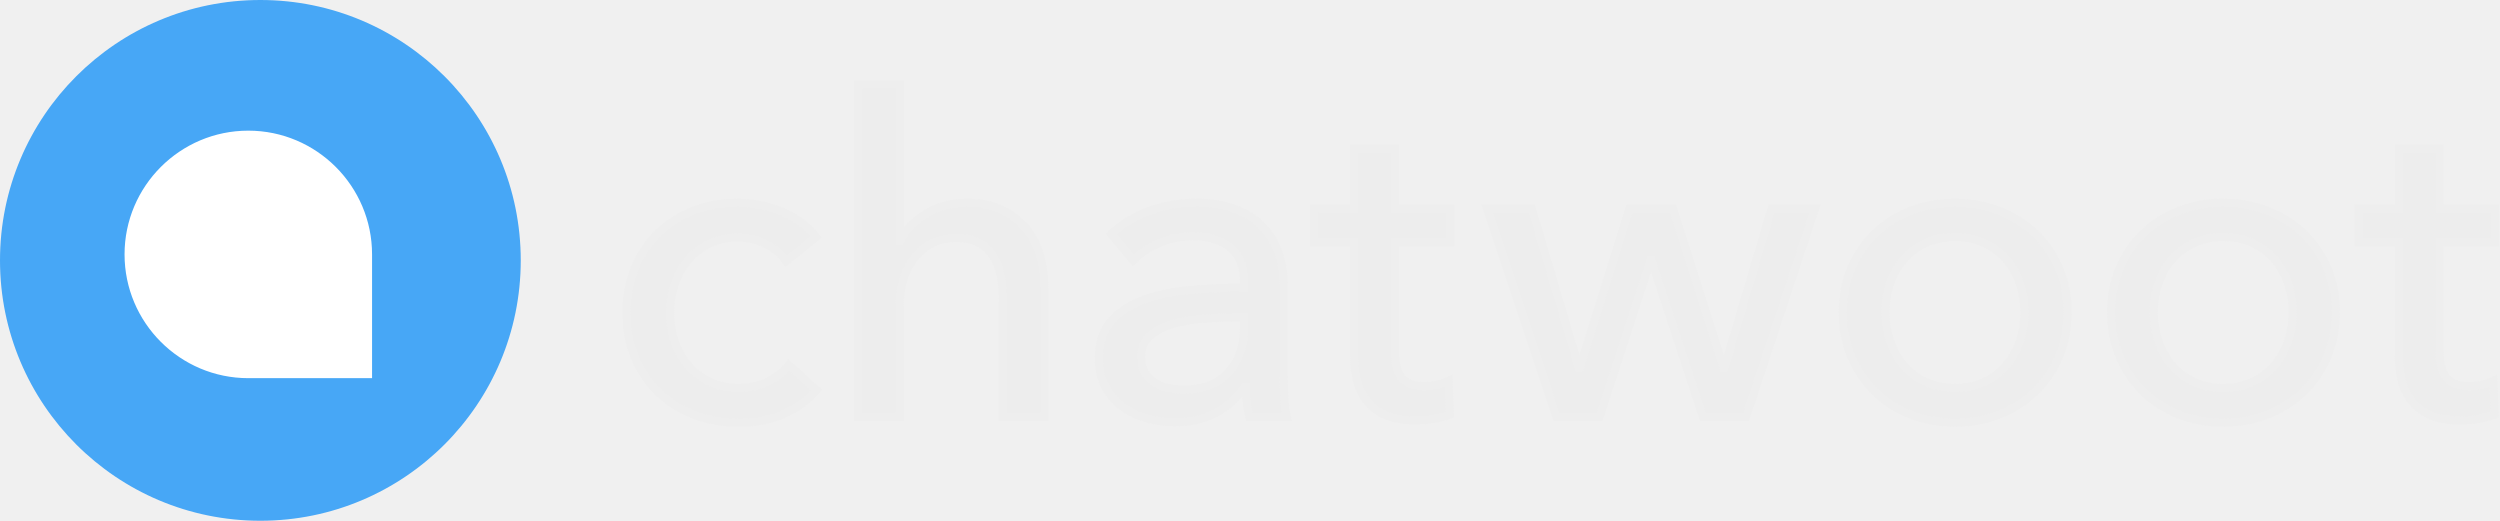
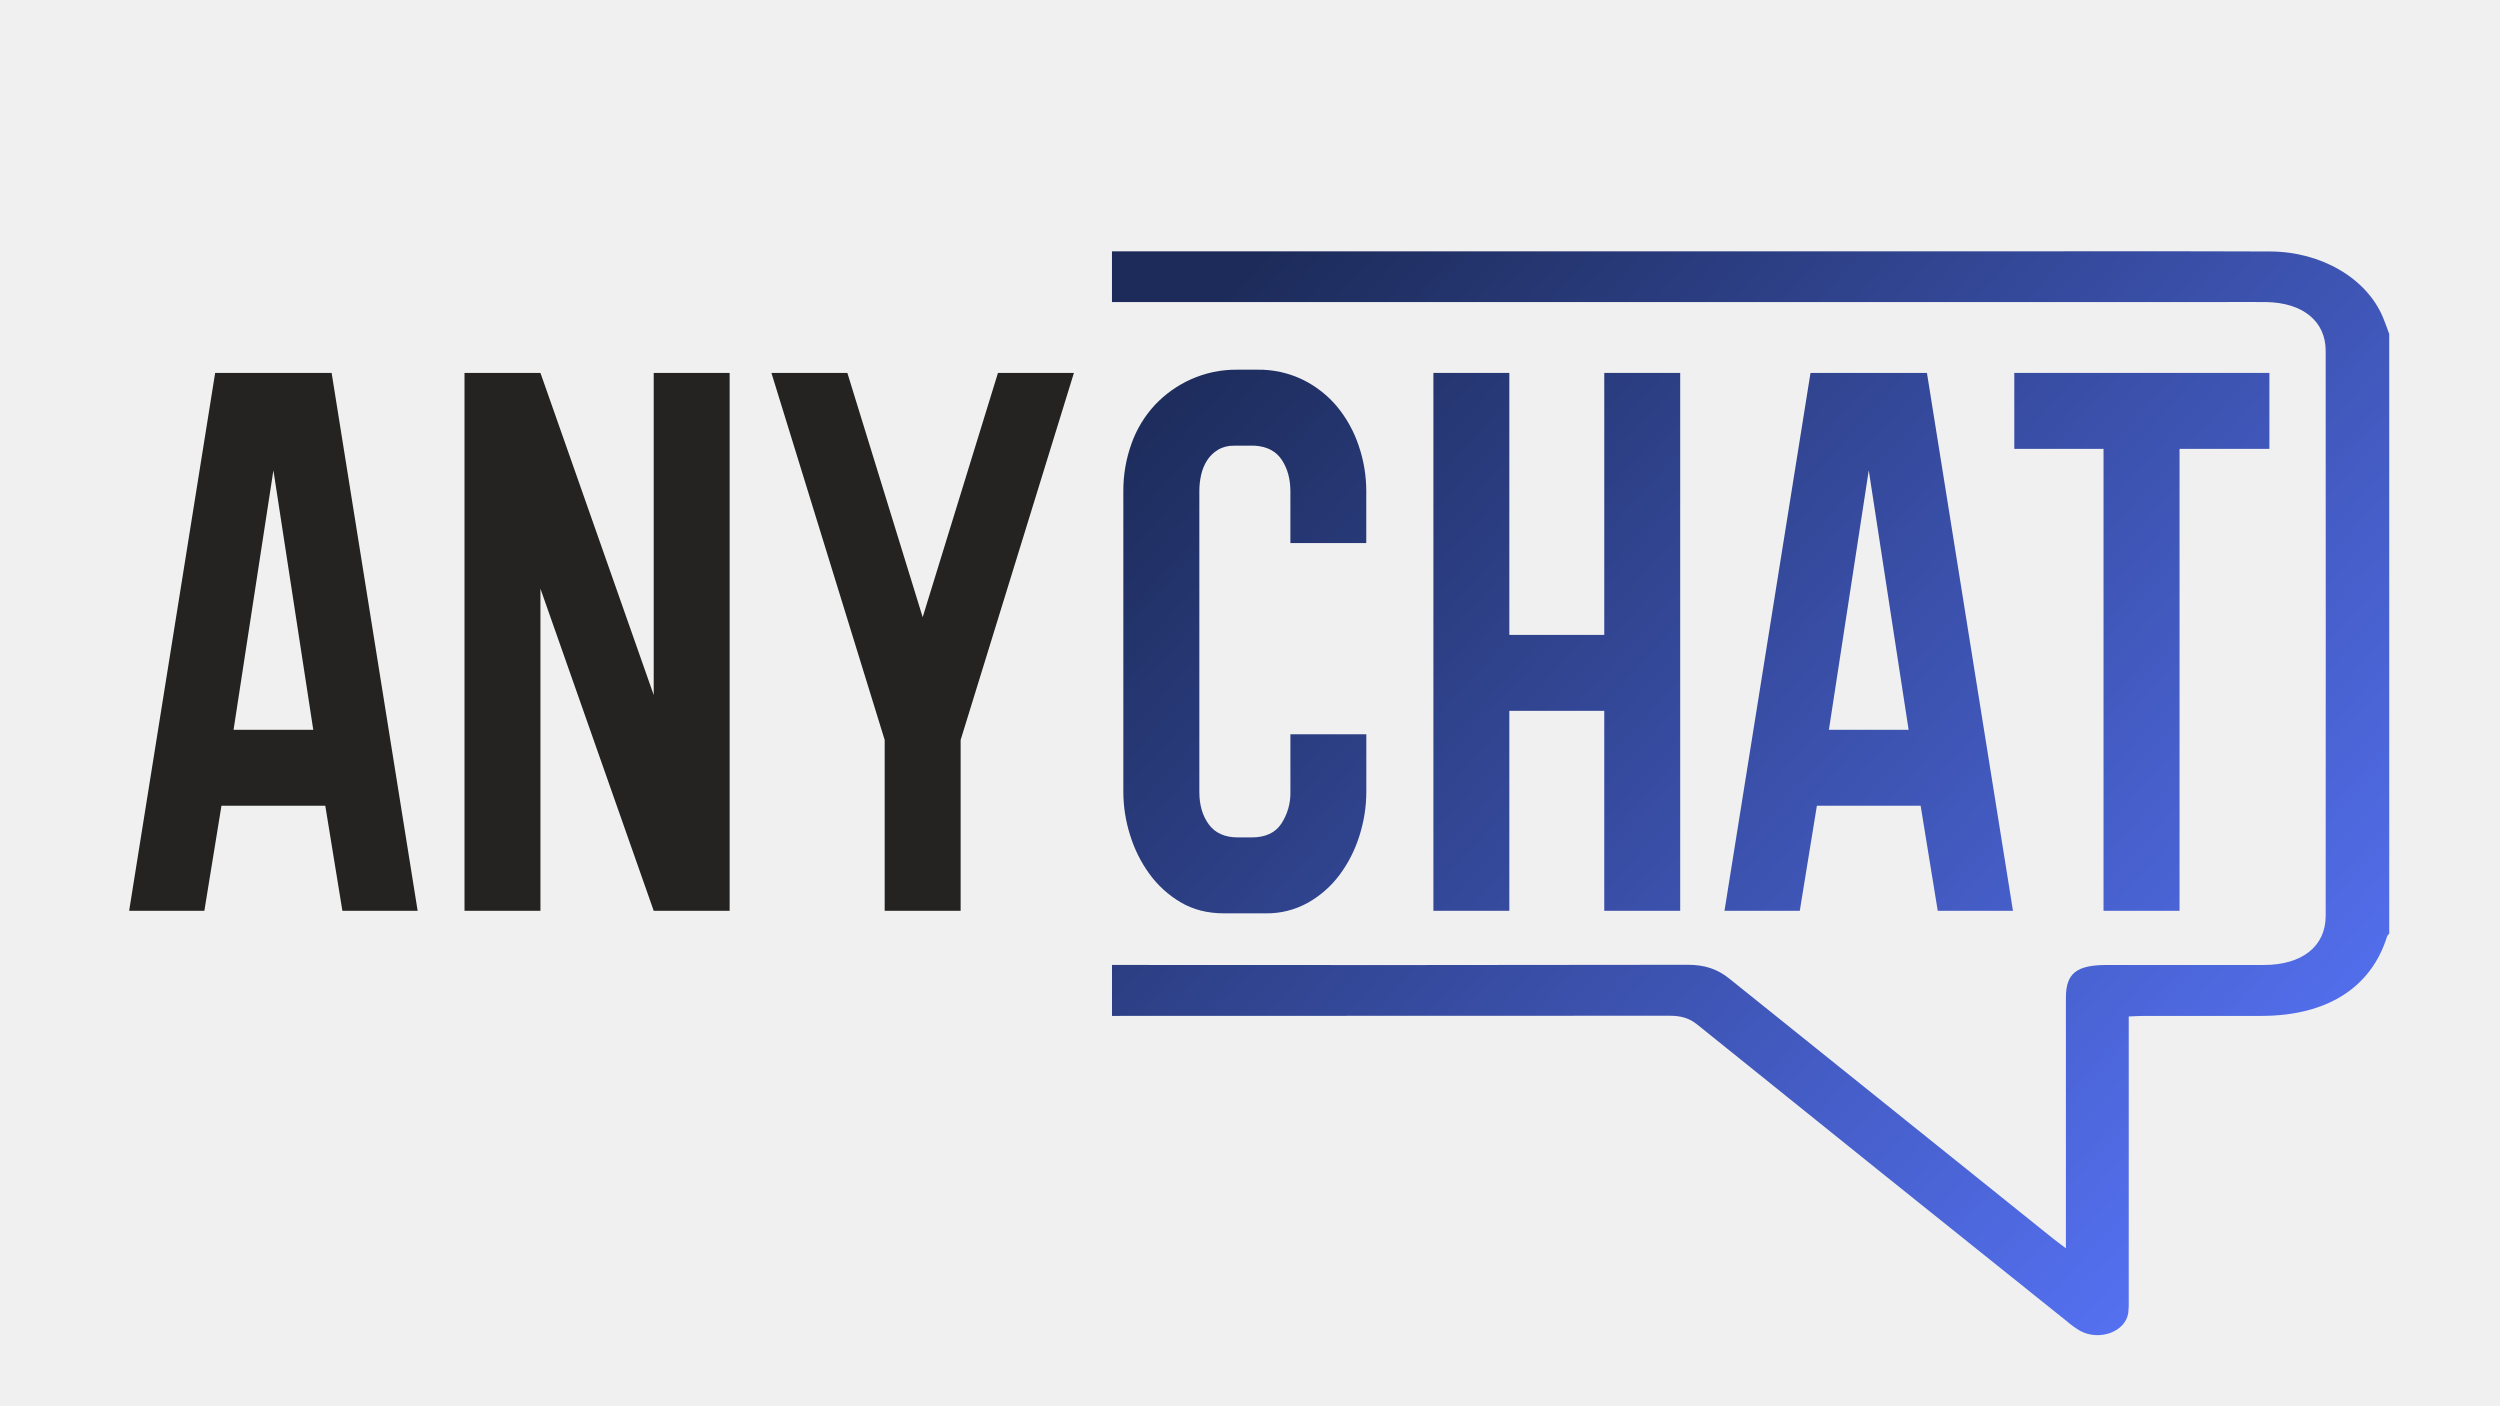
- <svg xmlns="http://www.w3.org/2000/svg" width="2458px" height="512px" viewBox="0 0 2458 512" version="1.1">
-   <g id="Page-1" stroke="none" stroke-width="1" fill="none" fill-rule="evenodd">
-     <g id="logo" fill-rule="nonzero">
-       <g id="woot-log">
-         <circle id="Oval" fill="#47A7F6" cx="256" cy="256" r="256" />
-         <path d="M362.808,368.808 L244.123,368.808 C178.699,368.808 125.457,315.562 125.457,250.122 C125.457,184.703 178.699,131.457 244.124,131.457 C309.565,131.457 362.808,184.703 362.808,250.122 L362.808,368.808 Z" id="Fill-1" stroke="#FFFFFF" stroke-width="6" fill="#FFFFFF" />
-       </g>
-       <path d="M772.982,256.848 C768.658,250.217 762.171,244.667 753.522,240.198 C744.872,235.73 735.647,233.495 725.844,233.495 C715.177,233.495 705.735,235.513 697.518,239.55 C689.302,243.586 682.31,248.992 676.544,255.767 C670.778,262.542 666.381,270.398 663.354,279.336 C660.327,288.273 658.813,297.643 658.813,307.446 C658.813,317.248 660.327,326.618 663.354,335.555 C666.381,344.493 670.778,352.349 676.544,359.124 C682.31,365.899 689.374,371.305 697.735,375.341 C706.095,379.378 715.609,381.396 726.277,381.396 C736.656,381.396 746.098,379.378 754.603,375.341 C763.108,371.305 770.099,365.827 775.577,358.908 L802.822,383.558 C794.173,393.649 783.361,401.505 770.387,407.127 C757.414,412.749 742.71,415.56 726.277,415.56 C710.42,415.56 695.789,412.965 682.382,407.776 C668.976,402.586 657.372,395.307 647.569,385.937 C637.767,376.567 630.055,365.251 624.433,351.989 C618.811,338.727 616,323.879 616,307.446 C616,291.3 618.739,276.597 624.217,263.335 C629.695,250.073 637.335,238.685 647.137,229.171 C656.939,219.657 668.544,212.305 681.95,207.115 C695.356,201.926 709.843,199.331 725.412,199.331 C739.827,199.331 754.17,202.214 768.441,207.98 C782.713,213.746 794.028,222.107 802.389,233.063 L772.982,256.848 Z M885.421,236.09 C890.322,225.999 898.683,217.35 910.504,210.143 C922.324,202.935 935.586,199.331 950.29,199.331 C963.552,199.331 974.94,201.565 984.454,206.034 C993.968,210.503 1001.896,216.485 1008.239,223.981 C1014.582,231.477 1019.267,240.27 1022.294,250.361 C1025.321,260.452 1026.835,271.263 1026.835,282.795 L1026.835,409.938 L986.184,409.938 L986.184,296.634 C986.184,288.273 985.535,280.345 984.238,272.849 C982.94,265.353 980.562,258.722 977.102,252.956 C973.643,247.19 968.958,242.577 963.047,239.117 C957.137,235.658 949.425,233.928 939.911,233.928 C923.766,233.928 910.504,240.054 900.125,252.307 C889.746,264.56 884.556,280.921 884.556,301.391 L884.556,409.938 L843.905,409.938 L843.905,83 L884.556,83 L884.556,236.09 L885.421,236.09 Z M1223.171,277.174 C1223.171,261.893 1218.558,250.577 1209.332,243.226 C1200.106,235.874 1187.853,232.198 1172.573,232.198 C1161.041,232.198 1150.157,234.432 1139.923,238.901 C1129.688,243.37 1121.111,249.064 1114.191,255.983 L1092.568,230.036 C1102.659,220.522 1114.984,213.026 1129.544,207.548 C1144.103,202.07 1159.743,199.331 1176.465,199.331 C1191.169,199.331 1203.926,201.421 1214.738,205.602 C1225.549,209.782 1234.415,215.476 1241.334,222.684 C1248.253,229.892 1253.443,238.396 1256.902,248.199 C1260.362,258.001 1262.092,268.524 1262.092,279.768 L1262.092,369.287 C1262.092,376.206 1262.308,383.486 1262.741,391.126 C1263.173,398.766 1263.966,405.037 1265.119,409.938 L1228.36,409.938 C1226.054,400.136 1224.9,390.333 1224.9,380.531 L1223.603,380.531 C1216.107,391.487 1206.665,399.991 1195.277,406.046 C1183.889,412.1 1170.411,415.128 1154.842,415.128 C1146.77,415.128 1138.337,414.046 1129.544,411.884 C1120.75,409.722 1112.75,406.19 1105.542,401.289 C1098.334,396.388 1092.352,389.901 1087.595,381.828 C1082.838,373.756 1080.46,363.809 1080.46,351.989 C1080.46,336.42 1084.64,324.095 1093.001,315.014 C1101.362,305.932 1112.317,299.013 1125.868,294.256 C1139.418,289.499 1154.698,286.399 1171.708,284.958 C1188.718,283.516 1205.872,282.795 1223.171,282.795 L1223.171,277.174 Z M1213.224,312.203 C1203.133,312.203 1192.682,312.635 1181.871,313.5 C1171.059,314.365 1161.257,316.095 1152.464,318.689 C1143.67,321.284 1136.391,325.176 1130.625,330.366 C1124.859,335.555 1121.976,342.475 1121.976,351.124 C1121.976,357.178 1123.201,362.224 1125.651,366.26 C1128.102,370.296 1131.345,373.612 1135.382,376.206 C1139.418,378.801 1143.887,380.603 1148.788,381.612 C1153.689,382.621 1158.734,383.126 1163.924,383.126 C1182.952,383.126 1197.584,377.432 1207.818,366.044 C1218.053,354.655 1223.171,340.312 1223.171,323.014 L1223.171,312.203 L1213.224,312.203 Z M1425.993,238.252 L1371.504,238.252 L1371.504,345.069 C1371.504,357.467 1373.81,366.332 1378.423,371.666 C1383.036,376.999 1390.388,379.666 1400.478,379.666 C1404.226,379.666 1408.263,379.234 1412.587,378.369 C1416.912,377.504 1420.804,376.206 1424.264,374.477 L1425.561,407.776 C1420.66,409.506 1415.254,410.875 1409.344,411.884 C1403.433,412.893 1397.307,413.398 1390.964,413.398 C1371.648,413.398 1356.872,408.064 1346.637,397.397 C1336.402,386.729 1331.285,370.729 1331.285,349.394 L1331.285,238.252 L1291.931,238.252 L1291.931,204.953 L1331.285,204.953 L1331.285,146.139 L1371.504,146.139 L1371.504,204.953 L1425.993,204.953 L1425.993,238.252 Z M1506.078,204.953 L1552.351,361.503 L1553.216,361.503 L1602.083,204.953 L1644.897,204.953 L1694.629,361.503 L1695.494,361.503 L1741.767,204.953 L1784.581,204.953 L1716.685,409.938 L1674.304,409.938 L1623.706,255.983 L1622.841,255.983 L1572.676,409.938 L1530.295,409.938 L1461.967,204.953 L1506.078,204.953 Z M2032.811,307.013 C2032.811,322.87 2030,337.429 2024.378,350.691 C2018.756,363.953 2010.972,375.413 2001.026,385.072 C1991.079,394.73 1979.331,402.226 1965.78,407.56 C1952.23,412.893 1937.671,415.56 1922.102,415.56 C1906.534,415.56 1891.974,412.893 1878.424,407.56 C1864.873,402.226 1853.197,394.73 1843.395,385.072 C1833.592,375.413 1825.88,363.953 1820.258,350.691 C1814.636,337.429 1811.825,322.87 1811.825,307.013 C1811.825,291.156 1814.636,276.669 1820.258,263.551 C1825.88,250.433 1833.592,239.117 1843.395,229.603 C1853.197,220.089 1864.873,212.665 1878.424,207.332 C1891.974,201.998 1906.534,199.331 1922.102,199.331 C1937.671,199.331 1952.23,201.998 1965.78,207.332 C1979.331,212.665 1991.079,220.089 2001.026,229.603 C2010.972,239.117 2018.756,250.433 2024.378,263.551 C2030,276.669 2032.811,291.156 2032.811,307.013 Z M1990.43,307.013 C1990.43,297.211 1988.917,287.841 1985.89,278.903 C1982.862,269.966 1978.466,262.11 1972.7,255.334 C1966.934,248.559 1959.798,243.154 1951.293,239.117 C1942.788,235.081 1933.058,233.063 1922.102,233.063 C1911.146,233.063 1901.416,235.081 1892.911,239.117 C1884.406,243.154 1877.271,248.559 1871.505,255.334 C1865.738,262.11 1861.342,269.966 1858.315,278.903 C1855.287,287.841 1853.774,297.211 1853.774,307.013 C1853.774,316.816 1855.287,326.185 1858.315,335.123 C1861.342,344.06 1865.738,351.989 1871.505,358.908 C1877.271,365.827 1884.406,371.305 1892.911,375.341 C1901.416,379.378 1911.146,381.396 1922.102,381.396 C1933.058,381.396 1942.788,379.378 1951.293,375.341 C1959.798,371.305 1966.934,365.827 1972.7,358.908 C1978.466,351.989 1982.862,344.06 1985.89,335.123 C1988.917,326.185 1990.43,316.816 1990.43,307.013 Z M2296.611,307.013 C2296.611,322.87 2293.8,337.429 2288.178,350.691 C2282.556,363.953 2274.771,375.413 2264.825,385.072 C2254.878,394.73 2243.13,402.226 2229.58,407.56 C2216.029,412.893 2201.47,415.56 2185.901,415.56 C2170.333,415.56 2155.774,412.893 2142.223,407.56 C2128.673,402.226 2116.996,394.73 2107.194,385.072 C2097.392,375.413 2089.68,363.953 2084.058,350.691 C2078.436,337.429 2075.625,322.87 2075.625,307.013 C2075.625,291.156 2078.436,276.669 2084.058,263.551 C2089.68,250.433 2097.392,239.117 2107.194,229.603 C2116.996,220.089 2128.673,212.665 2142.223,207.332 C2155.774,201.998 2170.333,199.331 2185.901,199.331 C2201.47,199.331 2216.029,201.998 2229.58,207.332 C2243.13,212.665 2254.878,220.089 2264.825,229.603 C2274.771,239.117 2282.556,250.433 2288.178,263.551 C2293.8,276.669 2296.611,291.156 2296.611,307.013 Z M2254.23,307.013 C2254.23,297.211 2252.716,287.841 2249.689,278.903 C2246.662,269.966 2242.265,262.11 2236.499,255.334 C2230.733,248.559 2223.597,243.154 2215.092,239.117 C2206.587,235.081 2196.857,233.063 2185.901,233.063 C2174.946,233.063 2165.215,235.081 2156.71,239.117 C2148.205,243.154 2141.07,248.559 2135.304,255.334 C2129.538,262.11 2125.141,269.966 2122.114,278.903 C2119.087,287.841 2117.573,297.211 2117.573,307.013 C2117.573,316.816 2119.087,326.185 2122.114,335.123 C2125.141,344.06 2129.538,351.989 2135.304,358.908 C2141.07,365.827 2148.205,371.305 2156.71,375.341 C2165.215,379.378 2174.946,381.396 2185.901,381.396 C2196.857,381.396 2206.587,379.378 2215.092,375.341 C2223.597,371.305 2230.733,365.827 2236.499,358.908 C2242.265,351.989 2246.662,344.06 2249.689,335.123 C2252.716,326.185 2254.23,316.816 2254.23,307.013 Z M2453.16,238.252 L2398.671,238.252 L2398.671,345.069 C2398.671,357.467 2400.977,366.332 2405.59,371.666 C2410.203,376.999 2417.554,379.666 2427.645,379.666 C2431.393,379.666 2435.429,379.234 2439.754,378.369 C2444.079,377.504 2447.971,376.206 2451.43,374.477 L2452.728,407.776 C2447.827,409.506 2442.421,410.875 2436.511,411.884 C2430.6,412.893 2424.474,413.398 2418.131,413.398 C2398.815,413.398 2384.039,408.064 2373.804,397.397 C2363.569,386.729 2358.452,370.729 2358.452,349.394 L2358.452,238.252 L2319.098,238.252 L2319.098,204.953 L2358.452,204.953 L2358.452,146.139 L2398.671,146.139 L2398.671,204.953 L2453.16,204.953 L2453.16,238.252 Z" id="chatwoot" stroke="#EEEEEE" stroke-width="8" fill="#EDEDED" />
-     </g>
-   </g>
+ <svg xmlns="http://www.w3.org/2000/svg" xmlns:xlink="http://www.w3.org/1999/xlink" id="Capa_1" data-name="Capa 1" viewBox="0 0 1366 768">
+   <defs>
+     <style>.cls-1{fill:#242321;}.cls-2{fill:url(#Degradado_sin_nombre_11);}.cls-3{fill:url(#Degradado_sin_nombre_11-2);}.cls-4{fill:url(#Degradado_sin_nombre_11-3);}.cls-5{fill:url(#Degradado_sin_nombre_11-4);}.cls-6{fill:url(#Degradado_sin_nombre_11-5);}</style>
+     <linearGradient id="Degradado_sin_nombre_11" x1="577.62" y1="257.11" x2="1132.61" y2="765.57" gradientUnits="userSpaceOnUse">
+       <stop offset="0" stop-color="#1c2b59" />
+       <stop offset="1" stop-color="#5571f2" />
+     </linearGradient>
+     <linearGradient id="Degradado_sin_nombre_11-2" x1="655.58" y1="172.02" x2="1210.57" y2="680.48" xlink:href="#Degradado_sin_nombre_11" />
+     <linearGradient id="Degradado_sin_nombre_11-3" x1="722.64" y1="98.82" x2="1277.63" y2="607.28" xlink:href="#Degradado_sin_nombre_11" />
+     <linearGradient id="Degradado_sin_nombre_11-4" x1="812.58" y1="0.66" x2="1367.56" y2="509.12" xlink:href="#Degradado_sin_nombre_11" />
+     <linearGradient id="Degradado_sin_nombre_11-5" x1="697.93" y1="125.79" x2="1252.92" y2="634.25" xlink:href="#Degradado_sin_nombre_11" />
+   </defs>
+   <path class="cls-1" d="M187.08,497.66l-9.34-57.39H121l-9.34,57.39H70.56l47-293.9H181.2l47,293.9Zm-59.47-98.88h43.56L149.39,257Z" />
+   <path class="cls-1" d="M357.19,497.66l-61.89-176v176H253.81V203.76H295.3l61.89,176v-176h41.49v293.9Z" />
+   <path class="cls-1" d="M524.89,404.31v93.35h-41.5V404.31L421.5,203.76H463l41.15,133.47,41.14-133.47h41.5Z" />
+   <path class="cls-2" d="M746.56,401.2v31.46a79.34,79.34,0,0,1-3.8,24.08,71.13,71.13,0,0,1-10.89,21.39,55.56,55.56,0,0,1-17.29,15.16,46,46,0,0,1-23,5.76H668.76q-13.49,0-23.68-6.05A56.5,56.5,0,0,1,628,477.44a71.73,71.73,0,0,1-10.55-21.27A78.19,78.19,0,0,1,613.79,433V268.42a75.47,75.47,0,0,1,4.49-26.1,61,61,0,0,1,12.8-21.09,62,62,0,0,1,19.7-14A60.27,60.27,0,0,1,676,202h11.06a54.91,54.91,0,0,1,24.9,5.53,57.45,57.45,0,0,1,18.67,14.69,67,67,0,0,1,11.75,21.27,76.16,76.16,0,0,1,4.15,24.89v28.36H705.07V268.42q0-10-4.67-17.11t-14.69-7.78H674.3a16.51,16.51,0,0,0-8.82,2.24,18.63,18.63,0,0,0-5.88,5.7,24.48,24.48,0,0,0-3.28,7.94,39.78,39.78,0,0,0-1,9V432.7q0,10.71,5.19,17.78t15.9,7.08H684q11.06,0,16.08-7.44a30.47,30.47,0,0,0,5-17.46V401.2Z" />
+   <path class="cls-3" d="M876.57,497.66V388.4H824.7V497.66H783.21V203.76H824.7V346.91h51.87V203.76h41.49v293.9Z" />
+   <path class="cls-4" d="M1058.78,497.66l-9.34-57.39h-56.7l-9.34,57.39H942.26l47-293.9h63.62l47,293.9Zm-59.47-98.88h43.56L1021.09,257Z" />
+   <path class="cls-5" d="M1149.37,497.66V245.26h-48.76v-41.5H1240v41.5h-49.1v252.4Z" />
+   <path class="cls-6" d="M1302,173.29c-8.9-21.16-33.53-35.77-61.58-35.88-51.39-.2-102.77-.08-154.16-.08q-239.34,0-478.68,0v27.72q302.05-.06,604.11,0c8.86,0,17.72-.11,26.57,0,20,.33,32.48,10.48,32.49,26.59q.09,154.41,0,308.81c0,16.65-12.89,26.79-33.77,26.82q-42.9.06-85.81,0c-16.62,0-22.35,4.57-22.36,17.91q0,63,0,126.08v10.81c-3.4-2.59-5.41-4-7.32-5.57q-88.34-70.85-176.57-141.77c-6.56-5.29-13.52-7.59-22.84-7.57q-157.24.25-314.49.09v27.84q152.34,0,304.68-.09c6.25,0,10.71,1.27,15.25,4.93q100.69,81.16,201.8,162a48.19,48.19,0,0,0,7.31,5.27c10.69,5.71,24.79.39,26.26-9.86a52.24,52.24,0,0,0,.25-7.3q0-73.4,0-146.79v-7.84c3.21-.13,5.88-.32,8.54-.32,21.26,0,42.53,0,63.79,0,35.88,0,60.1-15.32,68.83-43.43.17-.54.77-1,1.17-1.49V182.5C1304.34,179.43,1303.3,176.33,1302,173.29Z" />
</svg>
